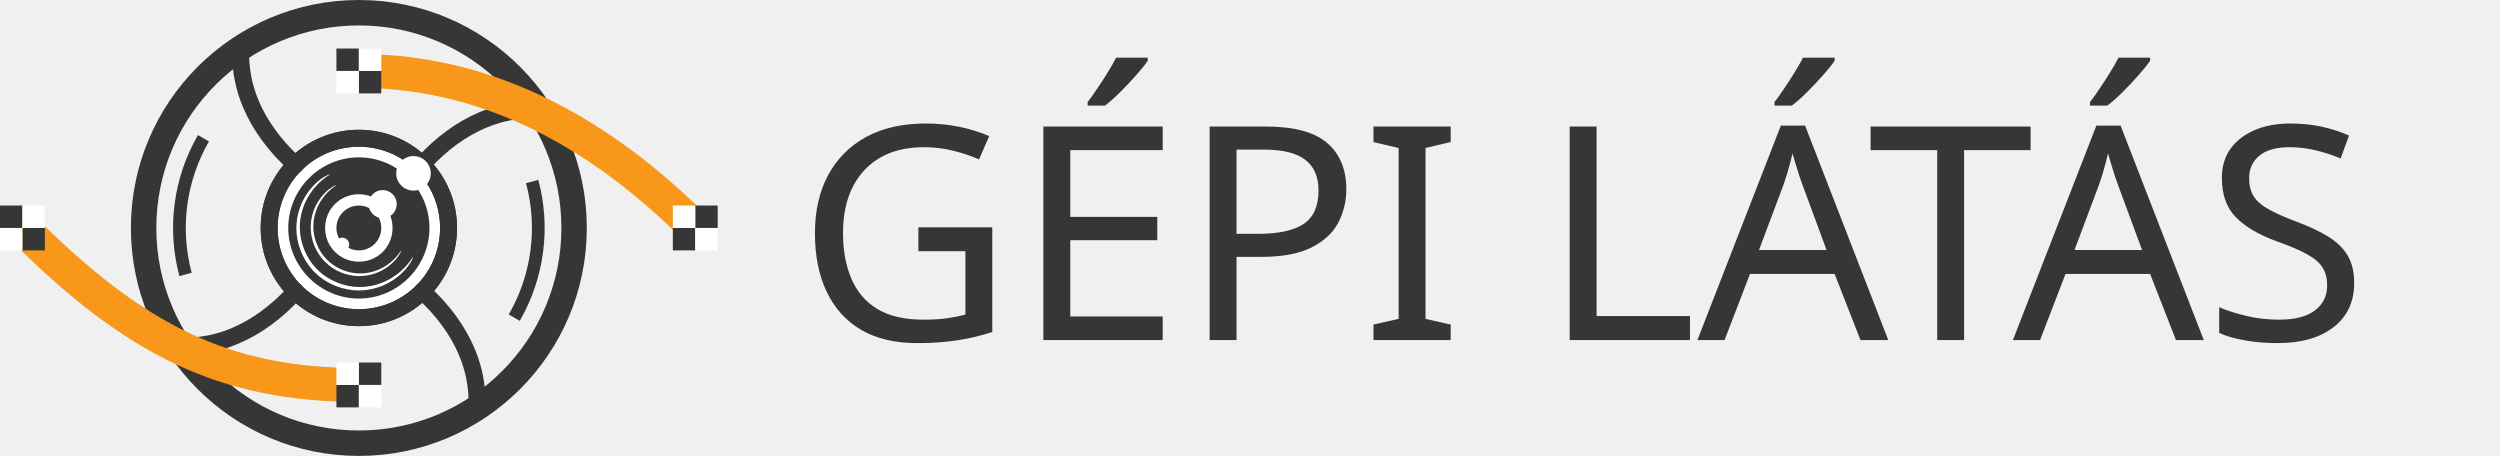
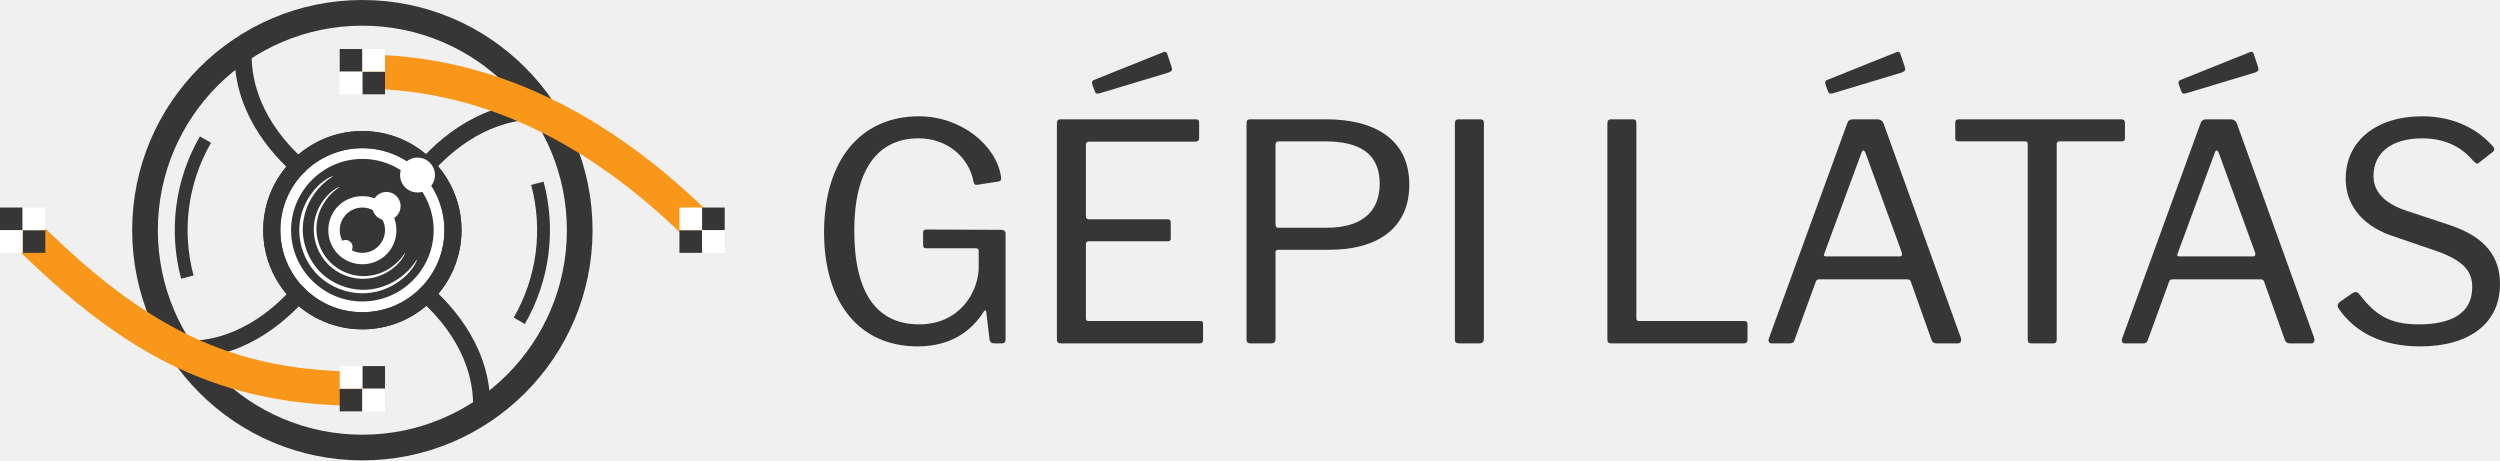
- <svg xmlns="http://www.w3.org/2000/svg" width="294.922mm" height="53.784mm" viewBox="0 0 294.922 53.784" version="1.1" id="svg8">
+ <svg xmlns="http://www.w3.org/2000/svg" width="1103.865" height="203.278" viewBox="0 0 292.064 53.784" version="1.1" id="svg8">
  <defs id="defs2">
    </defs>
  <g id="layer1" transform="translate(-23.8125,-164.2747)">
-     <text xml:space="preserve" style="font-style:normal;font-variant:normal;font-weight:normal;font-stretch:normal;font-size:35.278px;line-height:1.25;font-family:'Libre Franklin';-inkscape-font-specification:'Libre Franklin';letter-spacing:0px;word-spacing:0px;fill:#363636;fill-opacity:1;stroke:none;stroke-width:0.265" x="117.793" y="204.39" id="text1046">
-       <tspan id="tspan1044" x="117.793" y="204.39" style="font-style:normal;font-variant:normal;font-weight:500;font-stretch:normal;font-size:35.278px;font-family:'Libre Franklin';-inkscape-font-specification:'Libre Franklin Medium';fill:#363636;fill-opacity:1;stroke-width:0.265">GÉPI LÁTÁS</tspan>
-     </text>
+     <g aria-label="GÉPI LÁTÁS" id="text1046" style="font-style:normal;font-variant:normal;font-weight:normal;font-stretch:normal;font-size:35.278px;line-height:1.25;font-family:'Libre Franklin';-inkscape-font-specification:'Libre Franklin';letter-spacing:0px;word-spacing:0px;fill:#363636;fill-opacity:1;stroke:none;stroke-width:0.265">
+       <path d="m 131.022,204.742 c 3.986,0 6.35,-1.905 7.691,-4.022 0.141,-0.247 0.282,-0.212 0.318,-0.035 l 0.388,3.281 c 0.106,0.388 0.318,0.423 0.635,0.423 h 0.811 c 0.282,0 0.423,-0.141 0.423,-0.459 v -12.383 c 0,-0.247 -0.176,-0.423 -0.529,-0.423 l -8.749,-0.035 c -0.212,0 -0.353,0.106 -0.353,0.318 v 1.517 c 0,0.282 0.141,0.353 0.388,0.353 h 5.75 c 0.247,0 0.388,0.106 0.353,0.388 v 2.117 c -0.176,2.857 -2.364,6.385 -6.95,6.385 -4.904,0 -7.585,-3.563 -7.585,-10.971 0,-7.02 2.681,-10.76 7.514,-10.76 3.422,0 5.927,2.293 6.421,5.08 0.071,0.247 0.141,0.388 0.388,0.353 l 2.54,-0.388 c 0.282,-0.07 0.318,-0.176 0.282,-0.564 -0.564,-3.704 -4.692,-7.056 -9.596,-7.056 -6.703,0 -11.077,5.009 -11.077,13.547 0,8.29 4.163,13.335 10.936,13.335 z" style="font-style:normal;font-variant:normal;font-weight:normal;font-stretch:normal;font-size:35.278px;font-family:'Libre Franklin';-inkscape-font-specification:'Libre Franklin';fill:#363636;fill-opacity:1;stroke-width:0.265" id="path5997" />
+       <path d="m 160.161,170.523 c -0.071,-0.176 -0.247,-0.247 -0.388,-0.176 l -8.184,3.281 c -0.176,0.071 -0.247,0.247 -0.176,0.494 l 0.282,0.776 c 0.106,0.318 0.247,0.353 0.564,0.282 l 8.079,-2.434 c 0.388,-0.141 0.459,-0.318 0.353,-0.635 z m -12.876,8.184 v 25.188 c 0,0.353 0.106,0.494 0.494,0.494 h 16.193 c 0.282,0 0.388,-0.141 0.388,-0.388 v -1.87 c 0,-0.282 -0.106,-0.353 -0.388,-0.353 h -12.947 c -0.282,0 -0.353,-0.071 -0.353,-0.353 v -8.573 c 0,-0.282 0.106,-0.388 0.388,-0.388 h 9.137 c 0.282,0 0.388,-0.106 0.388,-0.318 v -1.87 c 0,-0.282 -0.106,-0.388 -0.388,-0.388 h -9.137 c -0.282,0 -0.388,-0.106 -0.388,-0.388 v -8.255 c 0,-0.353 0.106,-0.423 0.459,-0.423 h 12.312 c 0.318,0 0.459,-0.141 0.459,-0.423 v -1.799 c 0,-0.247 -0.106,-0.388 -0.353,-0.388 h -15.84 c -0.318,0 -0.423,0.141 -0.423,0.494 z" style="font-style:normal;font-variant:normal;font-weight:normal;font-stretch:normal;font-size:35.278px;font-family:'Libre Franklin';-inkscape-font-specification:'Libre Franklin';fill:#363636;fill-opacity:1;stroke-width:0.265" id="path5999" />
+       <path d="m 188.454,185.834 c 0,-5.362 -4.163,-7.62 -9.701,-7.62 h -8.89 c -0.318,0 -0.423,0.141 -0.423,0.494 v 25.224 c 0,0.318 0.141,0.459 0.459,0.459 h 2.399 c 0.353,0 0.529,-0.141 0.529,-0.529 v -10.089 c 0,-0.212 0.07,-0.318 0.318,-0.318 h 5.997 c 5.433,0 9.313,-2.399 9.313,-7.62 z m -3.457,-0.106 c 0,3.563 -2.434,5.151 -6.174,5.151 h -5.68 c -0.247,0 -0.318,-0.141 -0.318,-0.494 v -9.172 c 0,-0.318 0.141,-0.423 0.459,-0.423 h 5.292 c 3.916,0 6.421,1.305 6.421,4.939 z" style="font-style:normal;font-variant:normal;font-weight:normal;font-stretch:normal;font-size:35.278px;font-family:'Libre Franklin';-inkscape-font-specification:'Libre Franklin';fill:#363636;fill-opacity:1;stroke-width:0.265" id="path6001" />
+       <path d="m 194.204,178.214 c -0.282,0 -0.423,0.141 -0.423,0.494 v 25.188 c 0,0.353 0.106,0.494 0.529,0.494 h 2.223 c 0.494,0 0.635,-0.141 0.635,-0.6 v -25.118 c 0,-0.318 -0.106,-0.459 -0.423,-0.459 z" style="font-style:normal;font-variant:normal;font-weight:normal;font-stretch:normal;font-size:35.278px;font-family:'Libre Franklin';-inkscape-font-specification:'Libre Franklin';fill:#363636;fill-opacity:1;stroke-width:0.265" id="path6003" />
+       <path d="m 211.596,178.707 v 25.188 c 0,0.353 0.106,0.494 0.494,0.494 h 15.452 c 0.282,0 0.423,-0.141 0.423,-0.388 v -1.87 c 0,-0.282 -0.141,-0.353 -0.423,-0.353 h -12.206 c -0.282,0 -0.353,-0.071 -0.353,-0.353 v -22.754 c 0,-0.318 -0.106,-0.459 -0.423,-0.459 h -2.54 c -0.282,0 -0.423,0.141 -0.423,0.494 z" style="font-style:normal;font-variant:normal;font-weight:normal;font-stretch:normal;font-size:35.278px;font-family:'Libre Franklin';-inkscape-font-specification:'Libre Franklin';fill:#363636;fill-opacity:1;stroke-width:0.265" id="path6005" />
+       <path d="m 245.815,170.523 c -0.071,-0.176 -0.247,-0.247 -0.388,-0.176 l -8.184,3.281 c -0.176,0.071 -0.247,0.247 -0.176,0.494 l 0.282,0.776 c 0.106,0.318 0.247,0.353 0.564,0.282 l 8.079,-2.434 c 0.388,-0.141 0.459,-0.318 0.353,-0.635 z M 230.787,204.39 h 2.117 c 0.282,0 0.459,-0.106 0.529,-0.318 l 2.505,-6.879 c 0.07,-0.212 0.176,-0.282 0.423,-0.282 h 10.266 c 0.282,0 0.353,0.106 0.423,0.282 l 2.434,6.844 c 0.106,0.247 0.282,0.353 0.564,0.353 h 2.505 c 0.318,0 0.423,-0.282 0.353,-0.6 l -9.031,-25.047 c -0.106,-0.353 -0.388,-0.529 -0.811,-0.529 H 240.312 c -0.423,0 -0.564,0.141 -0.706,0.494 l -9.137,25.083 c -0.141,0.388 0.035,0.6 0.318,0.6 z m 6.385,-10.16 c -0.282,0 -0.353,-0.106 -0.212,-0.388 l 4.304,-11.677 c 0.141,-0.423 0.318,-0.423 0.494,0 l 4.233,11.606 c 0.07,0.282 0.035,0.459 -0.282,0.459 z" style="font-style:normal;font-variant:normal;font-weight:normal;font-stretch:normal;font-size:35.278px;font-family:'Libre Franklin';-inkscape-font-specification:'Libre Franklin';fill:#363636;fill-opacity:1;stroke-width:0.265" id="path6007" />
+       <path d="m 252.236,180.436 c 0,0.282 0.141,0.353 0.423,0.353 h 7.691 c 0.282,0 0.353,0.071 0.353,0.388 v 22.754 c 0,0.353 0.141,0.459 0.423,0.459 h 2.54 c 0.282,0 0.423,-0.106 0.423,-0.459 v -22.789 c 0,-0.282 0.106,-0.353 0.388,-0.353 h 7.161 c 0.282,0 0.423,-0.071 0.423,-0.353 v -1.834 c 0,-0.247 -0.141,-0.388 -0.423,-0.388 h -18.979 c -0.318,0 -0.423,0.141 -0.423,0.388 z" style="font-style:normal;font-variant:normal;font-weight:normal;font-stretch:normal;font-size:35.278px;font-family:'Libre Franklin';-inkscape-font-specification:'Libre Franklin';fill:#363636;fill-opacity:1;stroke-width:0.265" id="path6009" />
+       <path d="m 287.09,170.523 c -0.071,-0.176 -0.247,-0.247 -0.388,-0.176 l -8.184,3.281 c -0.176,0.071 -0.247,0.247 -0.176,0.494 l 0.282,0.776 c 0.106,0.318 0.247,0.353 0.564,0.282 l 8.079,-2.434 c 0.388,-0.141 0.459,-0.318 0.353,-0.635 z m -15.028,33.867 h 2.117 c 0.282,0 0.459,-0.106 0.529,-0.318 l 2.505,-6.879 c 0.071,-0.212 0.176,-0.282 0.423,-0.282 h 10.266 c 0.282,0 0.353,0.106 0.423,0.282 l 2.434,6.844 c 0.106,0.247 0.282,0.353 0.564,0.353 h 2.505 c 0.318,0 0.423,-0.282 0.353,-0.6 l -9.031,-25.047 c -0.106,-0.353 -0.388,-0.529 -0.811,-0.529 h -2.752 c -0.423,0 -0.564,0.141 -0.706,0.494 l -9.137,25.083 c -0.141,0.388 0.035,0.6 0.318,0.6 z m 6.385,-10.16 c -0.282,0 -0.353,-0.106 -0.212,-0.388 l 4.304,-11.677 c 0.141,-0.423 0.318,-0.423 0.494,0 l 4.233,11.606 c 0.071,0.282 0.035,0.459 -0.282,0.459 z" style="font-style:normal;font-variant:normal;font-weight:normal;font-stretch:normal;font-size:35.278px;font-family:'Libre Franklin';-inkscape-font-specification:'Libre Franklin';fill:#363636;fill-opacity:1;stroke-width:0.265" id="path6011" />
+       <path d="m 312.772,183.082 c 0.318,0.318 0.423,0.388 0.635,0.212 l 1.623,-1.27 c 0.282,-0.247 0.176,-0.459 0,-0.67 -1.905,-2.152 -4.727,-3.493 -8.255,-3.493 -5.327,0 -8.925,2.857 -8.925,7.303 0,2.681 1.517,5.327 5.433,6.668 l 5.362,1.834 c 3.175,1.164 3.986,2.434 3.986,4.163 0,3.104 -2.505,4.339 -6.244,4.339 -3.528,0 -5.115,-1.164 -6.985,-3.563 -0.212,-0.247 -0.459,-0.318 -0.882,0 l -1.27,0.882 c -0.388,0.282 -0.423,0.529 -0.212,0.847 1.976,2.893 5.256,4.41 9.49,4.41 5.786,0 9.349,-2.716 9.349,-7.267 0,-3.175 -1.658,-5.503 -5.891,-6.914 l -5.115,-1.693 c -3.246,-1.094 -3.775,-2.857 -3.775,-4.022 0,-2.787 2.187,-4.41 5.68,-4.41 2.928,0 4.763,1.199 5.997,2.646 z" style="font-style:normal;font-variant:normal;font-weight:normal;font-stretch:normal;font-size:35.278px;font-family:'Libre Franklin';-inkscape-font-specification:'Libre Franklin';fill:#363636;fill-opacity:1;stroke-width:0.265" id="path6013" />
+     </g>
    <g id="g5293">
      <path d="M 86.592,185.688 A 21.168,21.168 0 0 1 84.478,201.751" id="path5188" style="fill:none;stroke:#363636;stroke-width:1.5;stroke-linecap:butt;stroke-miterlimit:4;stroke-dasharray:none;stroke-opacity:1" />
      <circle r="11.385" cy="191.167" cx="66.146" id="path881" style="opacity:1;vector-effect:none;fill:#ffffff;fill-opacity:1;stroke:none;stroke-width:1.076;stroke-linecap:round;stroke-linejoin:round;stroke-miterlimit:4;stroke-dasharray:none;stroke-dashoffset:0;stroke-opacity:1" />
      <ellipse transform="scale(1,-1)" ry="25.392" rx="25.392" cy="-191.167" cx="66.146" id="path1042" style="opacity:1;vector-effect:none;fill:none;fill-opacity:1;stroke:#363636;stroke-width:3;stroke-linecap:round;stroke-linejoin:round;stroke-miterlimit:4;stroke-dasharray:none;stroke-dashoffset:0;stroke-opacity:1" />
      <path id="path1153" d="m 44.154,204.427 a 1,1 0 0 0 0.713,1.668 c 1.688,0.078 3.386,-0.113 5.015,-0.562 2.85,-0.786 5.412,-2.341 7.575,-4.266 0.688,-0.612 1.34,-1.265 1.953,-1.953 a 1,1 0 1 0 -1.494,-1.329 c -0.561,0.63 -1.158,1.228 -1.788,1.788 -1.976,1.759 -4.284,3.145 -6.777,3.832 -1.425,0.393 -2.914,0.558 -4.39,0.49 a 1,1 0 0 0 -0.805,0.33 z" style="color:#000000;font-style:normal;font-variant:normal;font-weight:normal;font-stretch:normal;font-size:medium;line-height:normal;font-family:sans-serif;font-variant-ligatures:normal;font-variant-position:normal;font-variant-caps:normal;font-variant-numeric:normal;font-variant-alternates:normal;font-feature-settings:normal;text-indent:0;text-align:start;text-decoration:none;text-decoration-line:none;text-decoration-style:solid;text-decoration-color:#000000;letter-spacing:normal;word-spacing:normal;text-transform:none;writing-mode:lr-tb;direction:ltr;text-orientation:mixed;dominant-baseline:auto;baseline-shift:baseline;text-anchor:start;white-space:normal;shape-padding:0;clip-rule:nonzero;display:inline;overflow:visible;visibility:visible;opacity:1;isolation:auto;mix-blend-mode:normal;color-interpolation:sRGB;color-interpolation-filters:linearRGB;solid-color:#000000;solid-opacity:1;vector-effect:none;fill:#363636;fill-opacity:1;fill-rule:nonzero;stroke:none;stroke-width:2;stroke-linecap:round;stroke-linejoin:miter;stroke-miterlimit:4;stroke-dasharray:none;stroke-dashoffset:0;stroke-opacity:1;color-rendering:auto;image-rendering:auto;shape-rendering:auto;text-rendering:auto;enable-background:accumulate" />
      <path id="path1137" d="m 86.792,176.221 c -1.478,-0.01 -2.956,0.186 -4.382,0.579 -2.85,0.786 -5.411,2.341 -7.575,4.266 -0.6,0.534 -1.172,1.1 -1.715,1.692 a 2.037,2.037 0 0 1 1.426,1.404 c 0.512,-0.562 1.051,-1.098 1.619,-1.603 1.976,-1.759 4.284,-3.146 6.777,-3.833 1.425,-0.393 2.914,-0.558 4.39,-0.49 a 1,1 0 0 0 0.805,-0.33 1,1 0 0 0 -0.713,-1.668 c -0.211,-0.01 -0.422,-0.016 -0.633,-0.017 z" style="color:#000000;font-style:normal;font-variant:normal;font-weight:normal;font-stretch:normal;font-size:medium;line-height:normal;font-family:sans-serif;font-variant-ligatures:normal;font-variant-position:normal;font-variant-caps:normal;font-variant-numeric:normal;font-variant-alternates:normal;font-feature-settings:normal;text-indent:0;text-align:start;text-decoration:none;text-decoration-line:none;text-decoration-style:solid;text-decoration-color:#000000;letter-spacing:normal;word-spacing:normal;text-transform:none;writing-mode:lr-tb;direction:ltr;text-orientation:mixed;dominant-baseline:auto;baseline-shift:baseline;text-anchor:start;white-space:normal;shape-padding:0;clip-rule:nonzero;display:inline;overflow:visible;visibility:visible;opacity:1;isolation:auto;mix-blend-mode:normal;color-interpolation:sRGB;color-interpolation-filters:linearRGB;solid-color:#000000;solid-opacity:1;vector-effect:none;fill:#363636;fill-opacity:1;fill-rule:nonzero;stroke:none;stroke-width:2;stroke-linecap:round;stroke-linejoin:miter;stroke-miterlimit:4;stroke-dasharray:none;stroke-dashoffset:0;stroke-opacity:1;color-rendering:auto;image-rendering:auto;shape-rendering:auto;text-rendering:auto;enable-background:accumulate" />
      <path id="path817" d="m 66.146,172.646 c 15.875,-2e-5 29.104,7.937 39.687,18.521" style="fill:none;stroke:#f89719;stroke-width:4;stroke-linecap:butt;stroke-linejoin:round;stroke-miterlimit:4;stroke-dasharray:none;stroke-opacity:1" />
      <path style="fill:none;stroke:#f89719;stroke-width:4;stroke-linecap:butt;stroke-linejoin:round;stroke-miterlimit:4;stroke-dasharray:none;stroke-opacity:1" d="m 26.458,191.167 c 13.229,13.229 23.813,18.521 39.688,18.521" id="path825" />
      <path id="path994" d="m 66.145,182.838 c -4.574,0 -8.328,3.756 -8.328,8.33 0,4.574 3.754,8.328 8.328,8.328 4.574,0 8.33,-3.754 8.33,-8.328 0,-4.574 -3.756,-8.33 -8.33,-8.33 z m 0,4.354 c 2.222,0 3.977,1.754 3.977,3.977 0,2.222 -1.754,3.977 -3.977,3.977 -2.222,0 -3.977,-1.754 -3.977,-3.977 0,-2.222 1.754,-3.977 3.977,-3.977 z" style="color:#000000;font-style:normal;font-variant:normal;font-weight:normal;font-stretch:normal;font-size:medium;line-height:normal;font-family:sans-serif;font-variant-ligatures:normal;font-variant-position:normal;font-variant-caps:normal;font-variant-numeric:normal;font-variant-alternates:normal;font-feature-settings:normal;text-indent:0;text-align:start;text-decoration:none;text-decoration-line:none;text-decoration-style:solid;text-decoration-color:#000000;letter-spacing:normal;word-spacing:normal;text-transform:none;writing-mode:lr-tb;direction:ltr;text-orientation:mixed;dominant-baseline:auto;baseline-shift:baseline;text-anchor:start;white-space:normal;shape-padding:0;clip-rule:nonzero;display:inline;overflow:visible;visibility:visible;opacity:1;isolation:auto;mix-blend-mode:normal;color-interpolation:sRGB;color-interpolation-filters:linearRGB;solid-color:#000000;solid-opacity:1;vector-effect:none;fill:#363636;fill-opacity:1;fill-rule:nonzero;stroke:none;stroke-width:4.352;stroke-linecap:round;stroke-linejoin:round;stroke-miterlimit:4;stroke-dasharray:none;stroke-dashoffset:0;stroke-opacity:1;color-rendering:auto;image-rendering:auto;shape-rendering:auto;text-rendering:auto;enable-background:accumulate" />
      <path id="path929" d="m 66.145,179.584 c -6.385,0 -11.582,5.199 -11.582,11.584 0,6.385 5.197,11.582 11.582,11.582 6.385,0 11.584,-5.197 11.584,-11.582 0,-6.385 -5.199,-11.584 -11.584,-11.584 z m 0,2 c 5.305,0 9.584,4.279 9.584,9.584 0,5.305 -4.279,9.582 -9.584,9.582 -5.305,0 -9.582,-4.277 -9.582,-9.582 0,-5.305 4.277,-9.584 9.582,-9.584 z" style="color:#000000;font-style:normal;font-variant:normal;font-weight:normal;font-stretch:normal;font-size:medium;line-height:normal;font-family:sans-serif;font-variant-ligatures:normal;font-variant-position:normal;font-variant-caps:normal;font-variant-numeric:normal;font-variant-alternates:normal;font-feature-settings:normal;text-indent:0;text-align:start;text-decoration:none;text-decoration-line:none;text-decoration-style:solid;text-decoration-color:#000000;letter-spacing:normal;word-spacing:normal;text-transform:none;writing-mode:lr-tb;direction:ltr;text-orientation:mixed;dominant-baseline:auto;baseline-shift:baseline;text-anchor:start;white-space:normal;shape-padding:0;clip-rule:nonzero;display:inline;overflow:visible;visibility:visible;opacity:1;isolation:auto;mix-blend-mode:normal;color-interpolation:sRGB;color-interpolation-filters:linearRGB;solid-color:#000000;solid-opacity:1;vector-effect:none;fill:#363636;fill-opacity:1;fill-rule:nonzero;stroke:none;stroke-width:2;stroke-linecap:round;stroke-linejoin:round;stroke-miterlimit:4;stroke-dasharray:none;stroke-dashoffset:0;stroke-opacity:1;color-rendering:auto;image-rendering:auto;shape-rendering:auto;text-rendering:auto;enable-background:accumulate" />
      <path id="circle945" d="M 66.146,180.584 A 10.583,10.583 0 0 0 55.562,191.167 10.583,10.583 0 0 0 66.146,201.75 10.583,10.583 0 0 0 76.729,191.167 10.583,10.583 0 0 0 66.146,180.584 Z m -3.231,3.363 a 1.5,1.5 0 0 1 0.684,2.809 c -1.859,1.073 -2.841,3.183 -2.469,5.297 0.373,2.114 2.017,3.758 4.131,4.131 2.114,0.373 4.223,-0.609 5.297,-2.469 a 1.5,1.5 0 1 1 2.597,1.5 c -1.699,2.943 -5.068,4.514 -8.414,3.924 -3.346,-0.59 -5.977,-3.22 -6.567,-6.566 -0.59,-3.346 0.982,-6.716 3.924,-8.414 a 1.5,1.5 0 0 1 0.816,-0.211 z" style="opacity:1;vector-effect:none;fill:none;fill-opacity:1;stroke:none;stroke-width:2;stroke-linecap:round;stroke-linejoin:round;stroke-miterlimit:4;stroke-dasharray:none;stroke-dashoffset:0;stroke-opacity:1" />
      <path id="path933" d="m 66.146,188.521 a 2.646,2.646 0 0 0 -2.646,2.646 2.646,2.646 0 0 0 0.307,1.234 0.82,0.82 0 0 1 0.378,-0.092 0.82,0.82 0 0 1 0.82,0.82 0.82,0.82 0 0 1 -0.093,0.378 2.646,2.646 0 0 0 1.234,0.307 2.646,2.646 0 0 0 2.646,-2.646 2.646,2.646 0 0 0 -2.646,-2.646 z" style="opacity:1;vector-effect:none;fill:#363636;fill-opacity:1;stroke:none;stroke-width:1.5;stroke-linecap:round;stroke-linejoin:round;stroke-miterlimit:4;stroke-dasharray:none;stroke-dashoffset:0;stroke-opacity:1" />
      <path style="color:#000000;font-style:normal;font-variant:normal;font-weight:normal;font-stretch:normal;font-size:medium;line-height:normal;font-family:sans-serif;font-variant-ligatures:normal;font-variant-position:normal;font-variant-caps:normal;font-variant-numeric:normal;font-variant-alternates:normal;font-feature-settings:normal;text-indent:0;text-align:start;text-decoration:none;text-decoration-line:none;text-decoration-style:solid;text-decoration-color:#000000;letter-spacing:normal;word-spacing:normal;text-transform:none;writing-mode:lr-tb;direction:ltr;text-orientation:mixed;dominant-baseline:auto;baseline-shift:baseline;text-anchor:start;white-space:normal;shape-padding:0;clip-rule:nonzero;display:inline;overflow:visible;visibility:visible;opacity:1;isolation:auto;mix-blend-mode:normal;color-interpolation:sRGB;color-interpolation-filters:linearRGB;solid-color:#000000;solid-opacity:1;vector-effect:none;fill:#363636;fill-opacity:1;fill-rule:nonzero;stroke:none;stroke-width:2;stroke-linecap:round;stroke-linejoin:round;stroke-miterlimit:4;stroke-dasharray:none;stroke-dashoffset:0;stroke-opacity:1;color-rendering:auto;image-rendering:auto;shape-rendering:auto;text-rendering:auto;enable-background:accumulate" d="m 66.145,179.584 c -6.385,0 -11.582,5.199 -11.582,11.584 0,6.385 5.197,11.582 11.582,11.582 6.385,0 11.584,-5.197 11.584,-11.582 0,-6.385 -5.199,-11.584 -11.584,-11.584 z m 0,2 c 5.305,0 9.584,4.279 9.584,9.584 0,5.305 -4.279,9.582 -9.584,9.582 -5.305,0 -9.582,-4.277 -9.582,-9.582 0,-5.305 4.277,-9.584 9.582,-9.584 z" id="path992" />
      <path transform="matrix(0.8986047,0,0,0.8986047,125.5494,7.531019)" id="path1002" d="m -69.908,197.332 c 0.033,0.06 -1.63,0.778 -2.915,3.043 0,0 0,0 0,0 -0.596,1.049 -1.057,2.442 -1.032,4.02 0.027,1.834 0.775,3.9 2.294,5.417 0.007,0.007 0.015,0.015 0.022,0.022 1.516,1.502 3.569,2.241 5.397,2.273 0,0 10e-7,0 10e-7,0 1.59,0.029 2.994,-0.43 4.055,-1.026 2.287,-1.285 3.021,-2.955 3.081,-2.922 0.06,0.033 -0.558,1.802 -2.903,3.226 -1.088,0.661 -2.553,1.18 -4.238,1.176 0,0 -10e-7,0 -10e-7,0 -1.939,-0.006 -4.124,-0.77 -5.744,-2.373 -0.008,-0.008 -0.016,-0.016 -0.024,-0.024 -1.621,-1.62 -2.395,-3.82 -2.395,-5.767 6.78e-4,-1.673 0.523,-3.125 1.183,-4.202 0,0 0,0 0,0 1.425,-2.322 3.186,-2.924 3.218,-2.863 z" style="fill:#ffffff;fill-opacity:1;stroke:none;stroke-width:0.265px;stroke-linecap:butt;stroke-linejoin:miter;stroke-opacity:1" />
      <circle r="2.037" cy="184.723" cx="72.59" id="path1010" style="opacity:1;vector-effect:none;fill:#ffffff;fill-opacity:1;stroke:none;stroke-width:3.464;stroke-linecap:round;stroke-linejoin:round;stroke-miterlimit:4;stroke-dasharray:none;stroke-dashoffset:0;stroke-opacity:1" />
      <circle style="opacity:1;vector-effect:none;fill:#ffffff;fill-opacity:1;stroke:none;stroke-width:2.821;stroke-linecap:round;stroke-linejoin:round;stroke-miterlimit:4;stroke-dasharray:none;stroke-dashoffset:0;stroke-opacity:1" id="circle1012" cx="68.957" cy="188.356" r="1.659" />
      <path style="fill:#ffffff;fill-opacity:1;stroke:none;stroke-width:0.265px;stroke-linecap:butt;stroke-linejoin:miter;stroke-opacity:1" d="m -69.908,196.974 c 0.034,0.06 -1.682,0.84 -2.967,3.216 -0.597,1.104 -1.044,2.561 -0.98,4.199 0,0 0,0 0,0 0.07,1.821 0.827,3.844 2.317,5.349 0.009,0.009 0.017,0.017 0.026,0.026 1.506,1.51 3.543,2.277 5.373,2.342 1.624,0.058 3.067,-0.391 4.158,-0.988 0,0 10e-7,0 10e-7,0 2.351,-1.286 3.112,-2.993 3.172,-2.96 0.06,0.034 -0.585,1.842 -2.997,3.267 0,0 -10e-7,0 -10e-7,0 -1.12,0.661 -2.625,1.171 -4.346,1.135 -1.943,-0.041 -4.088,-0.816 -5.714,-2.444 -0.009,-0.009 -0.018,-0.018 -0.027,-0.028 -1.587,-1.605 -2.371,-3.755 -2.418,-5.687 0,0 10e-7,0 10e-7,0 -0.041,-1.735 0.465,-3.254 1.127,-4.387 1.424,-2.439 3.242,-3.103 3.276,-3.042 z" id="path1014" transform="matrix(0.6878084,0,0,0.6878084,111.5802,50.64281)" />
      <path id="path1129" d="m 52.886,169.175 a 1,1 0 0 0 -1.668,0.713 c -0.078,1.688 0.113,3.386 0.562,5.015 0.786,2.85 2.341,5.412 4.266,7.575 0.612,0.688 1.265,1.34 1.953,1.953 a 1,1 0 1 0 1.329,-1.494 c -0.63,-0.561 -1.228,-1.158 -1.788,-1.788 -1.759,-1.976 -3.145,-4.284 -3.832,-6.777 -0.393,-1.425 -0.558,-2.914 -0.49,-4.39 a 1,1 0 0 0 -0.33,-0.805 z" style="color:#000000;font-style:normal;font-variant:normal;font-weight:normal;font-stretch:normal;font-size:medium;line-height:normal;font-family:sans-serif;font-variant-ligatures:normal;font-variant-position:normal;font-variant-caps:normal;font-variant-numeric:normal;font-variant-alternates:normal;font-feature-settings:normal;text-indent:0;text-align:start;text-decoration:none;text-decoration-line:none;text-decoration-style:solid;text-decoration-color:#000000;letter-spacing:normal;word-spacing:normal;text-transform:none;writing-mode:lr-tb;direction:ltr;text-orientation:mixed;dominant-baseline:auto;baseline-shift:baseline;text-anchor:start;white-space:normal;shape-padding:0;clip-rule:nonzero;display:inline;overflow:visible;visibility:visible;opacity:1;isolation:auto;mix-blend-mode:normal;color-interpolation:sRGB;color-interpolation-filters:linearRGB;solid-color:#000000;solid-opacity:1;vector-effect:none;fill:#363636;fill-opacity:1;fill-rule:nonzero;stroke:none;stroke-width:2;stroke-linecap:round;stroke-linejoin:miter;stroke-miterlimit:4;stroke-dasharray:none;stroke-dashoffset:0;stroke-opacity:1;color-rendering:auto;image-rendering:auto;shape-rendering:auto;text-rendering:auto;enable-background:accumulate" />
      <path id="path1145" d="m 79.406,213.159 a 1,1 0 0 0 1.668,-0.713 c 0.078,-1.688 -0.113,-3.386 -0.562,-5.015 -0.786,-2.85 -2.341,-5.412 -4.266,-7.575 -0.612,-0.688 -1.265,-1.34 -1.953,-1.953 a 1,1 0 1 0 -1.329,1.494 c 0.63,0.561 1.228,1.158 1.788,1.788 1.759,1.976 3.145,4.284 3.832,6.777 0.393,1.425 0.558,2.914 0.49,4.39 a 1,1 0 0 0 0.33,0.805 z" style="color:#000000;font-style:normal;font-variant:normal;font-weight:normal;font-stretch:normal;font-size:medium;line-height:normal;font-family:sans-serif;font-variant-ligatures:normal;font-variant-position:normal;font-variant-caps:normal;font-variant-numeric:normal;font-variant-alternates:normal;font-feature-settings:normal;text-indent:0;text-align:start;text-decoration:none;text-decoration-line:none;text-decoration-style:solid;text-decoration-color:#000000;letter-spacing:normal;word-spacing:normal;text-transform:none;writing-mode:lr-tb;direction:ltr;text-orientation:mixed;dominant-baseline:auto;baseline-shift:baseline;text-anchor:start;white-space:normal;shape-padding:0;clip-rule:nonzero;display:inline;overflow:visible;visibility:visible;opacity:1;isolation:auto;mix-blend-mode:normal;color-interpolation:sRGB;color-interpolation-filters:linearRGB;solid-color:#000000;solid-opacity:1;vector-effect:none;fill:#363636;fill-opacity:1;fill-rule:nonzero;stroke:none;stroke-width:2;stroke-linecap:round;stroke-linejoin:miter;stroke-miterlimit:4;stroke-dasharray:none;stroke-dashoffset:0;stroke-opacity:1;color-rendering:auto;image-rendering:auto;shape-rendering:auto;text-rendering:auto;enable-background:accumulate" />
      <path style="fill:none;stroke:#363636;stroke-width:1.5;stroke-linecap:butt;stroke-miterlimit:4;stroke-dasharray:none;stroke-opacity:1" id="path5190" d="M 45.699,196.645 A 21.168,21.168 0 0 1 47.814,180.583" />
      <g id="g5204">
        <rect style="fill:#363636;fill-opacity:1;stroke:none;stroke-width:2;stroke-linecap:butt;stroke-miterlimit:4;stroke-dasharray:none;stroke-opacity:1" id="rect5192" width="2.646" height="2.646" x="63.5" y="170" />
        <rect y="172.646" x="66.146" height="2.646" width="2.646" id="rect5194" style="fill:#363636;fill-opacity:1;stroke:none;stroke-width:2;stroke-linecap:butt;stroke-miterlimit:4;stroke-dasharray:none;stroke-opacity:1" />
        <rect style="fill:#ffffff;fill-opacity:1;stroke:none;stroke-width:2;stroke-linecap:butt;stroke-miterlimit:4;stroke-dasharray:none;stroke-opacity:1" id="rect5196" width="2.646" height="2.646" x="66.146" y="170" />
        <rect y="172.646" x="63.5" height="2.646" width="2.646" id="rect5198" style="fill:#ffffff;fill-opacity:1;stroke:none;stroke-width:2;stroke-linecap:butt;stroke-miterlimit:4;stroke-dasharray:none;stroke-opacity:1" />
      </g>
      <g transform="matrix(-1,0,0,1,171.9792,18.52083)" id="g5214">
        <rect y="170" x="63.5" height="2.646" width="2.646" id="rect5206" style="fill:#363636;fill-opacity:1;stroke:none;stroke-width:2;stroke-linecap:butt;stroke-miterlimit:4;stroke-dasharray:none;stroke-opacity:1" />
        <rect style="fill:#363636;fill-opacity:1;stroke:none;stroke-width:2;stroke-linecap:butt;stroke-miterlimit:4;stroke-dasharray:none;stroke-opacity:1" id="rect5208" width="2.646" height="2.646" x="66.146" y="172.646" />
        <rect y="170" x="66.146" height="2.646" width="2.646" id="rect5210" style="fill:#ffffff;fill-opacity:1;stroke:none;stroke-width:2;stroke-linecap:butt;stroke-miterlimit:4;stroke-dasharray:none;stroke-opacity:1" />
        <rect style="fill:#ffffff;fill-opacity:1;stroke:none;stroke-width:2;stroke-linecap:butt;stroke-miterlimit:4;stroke-dasharray:none;stroke-opacity:1" id="rect5212" width="2.646" height="2.646" x="63.5" y="172.646" />
      </g>
      <g transform="matrix(1,0,0,-1,-2.3303254e-6,382.3333)" id="g5224">
        <rect y="170" x="63.5" height="2.646" width="2.646" id="rect5216" style="fill:#363636;fill-opacity:1;stroke:none;stroke-width:2;stroke-linecap:butt;stroke-miterlimit:4;stroke-dasharray:none;stroke-opacity:1" />
        <rect style="fill:#363636;fill-opacity:1;stroke:none;stroke-width:2;stroke-linecap:butt;stroke-miterlimit:4;stroke-dasharray:none;stroke-opacity:1" id="rect5218" width="2.646" height="2.646" x="66.146" y="172.646" />
        <rect y="170" x="66.146" height="2.646" width="2.646" id="rect5220" style="fill:#ffffff;fill-opacity:1;stroke:none;stroke-width:2;stroke-linecap:butt;stroke-miterlimit:4;stroke-dasharray:none;stroke-opacity:1" />
        <rect style="fill:#ffffff;fill-opacity:1;stroke:none;stroke-width:2;stroke-linecap:butt;stroke-miterlimit:4;stroke-dasharray:none;stroke-opacity:1" id="rect5222" width="2.646" height="2.646" x="63.5" y="172.646" />
      </g>
      <g transform="translate(-39.6875,18.52083)" id="g5234">
        <rect y="170" x="63.5" height="2.646" width="2.646" id="rect5226" style="fill:#363636;fill-opacity:1;stroke:none;stroke-width:2;stroke-linecap:butt;stroke-miterlimit:4;stroke-dasharray:none;stroke-opacity:1" />
        <rect style="fill:#363636;fill-opacity:1;stroke:none;stroke-width:2;stroke-linecap:butt;stroke-miterlimit:4;stroke-dasharray:none;stroke-opacity:1" id="rect5228" width="2.646" height="2.646" x="66.146" y="172.646" />
        <rect y="170" x="66.146" height="2.646" width="2.646" id="rect5230" style="fill:#ffffff;fill-opacity:1;stroke:none;stroke-width:2;stroke-linecap:butt;stroke-miterlimit:4;stroke-dasharray:none;stroke-opacity:1" />
        <rect style="fill:#ffffff;fill-opacity:1;stroke:none;stroke-width:2;stroke-linecap:butt;stroke-miterlimit:4;stroke-dasharray:none;stroke-opacity:1" id="rect5232" width="2.646" height="2.646" x="63.5" y="172.646" />
      </g>
    </g>
  </g>
</svg>
